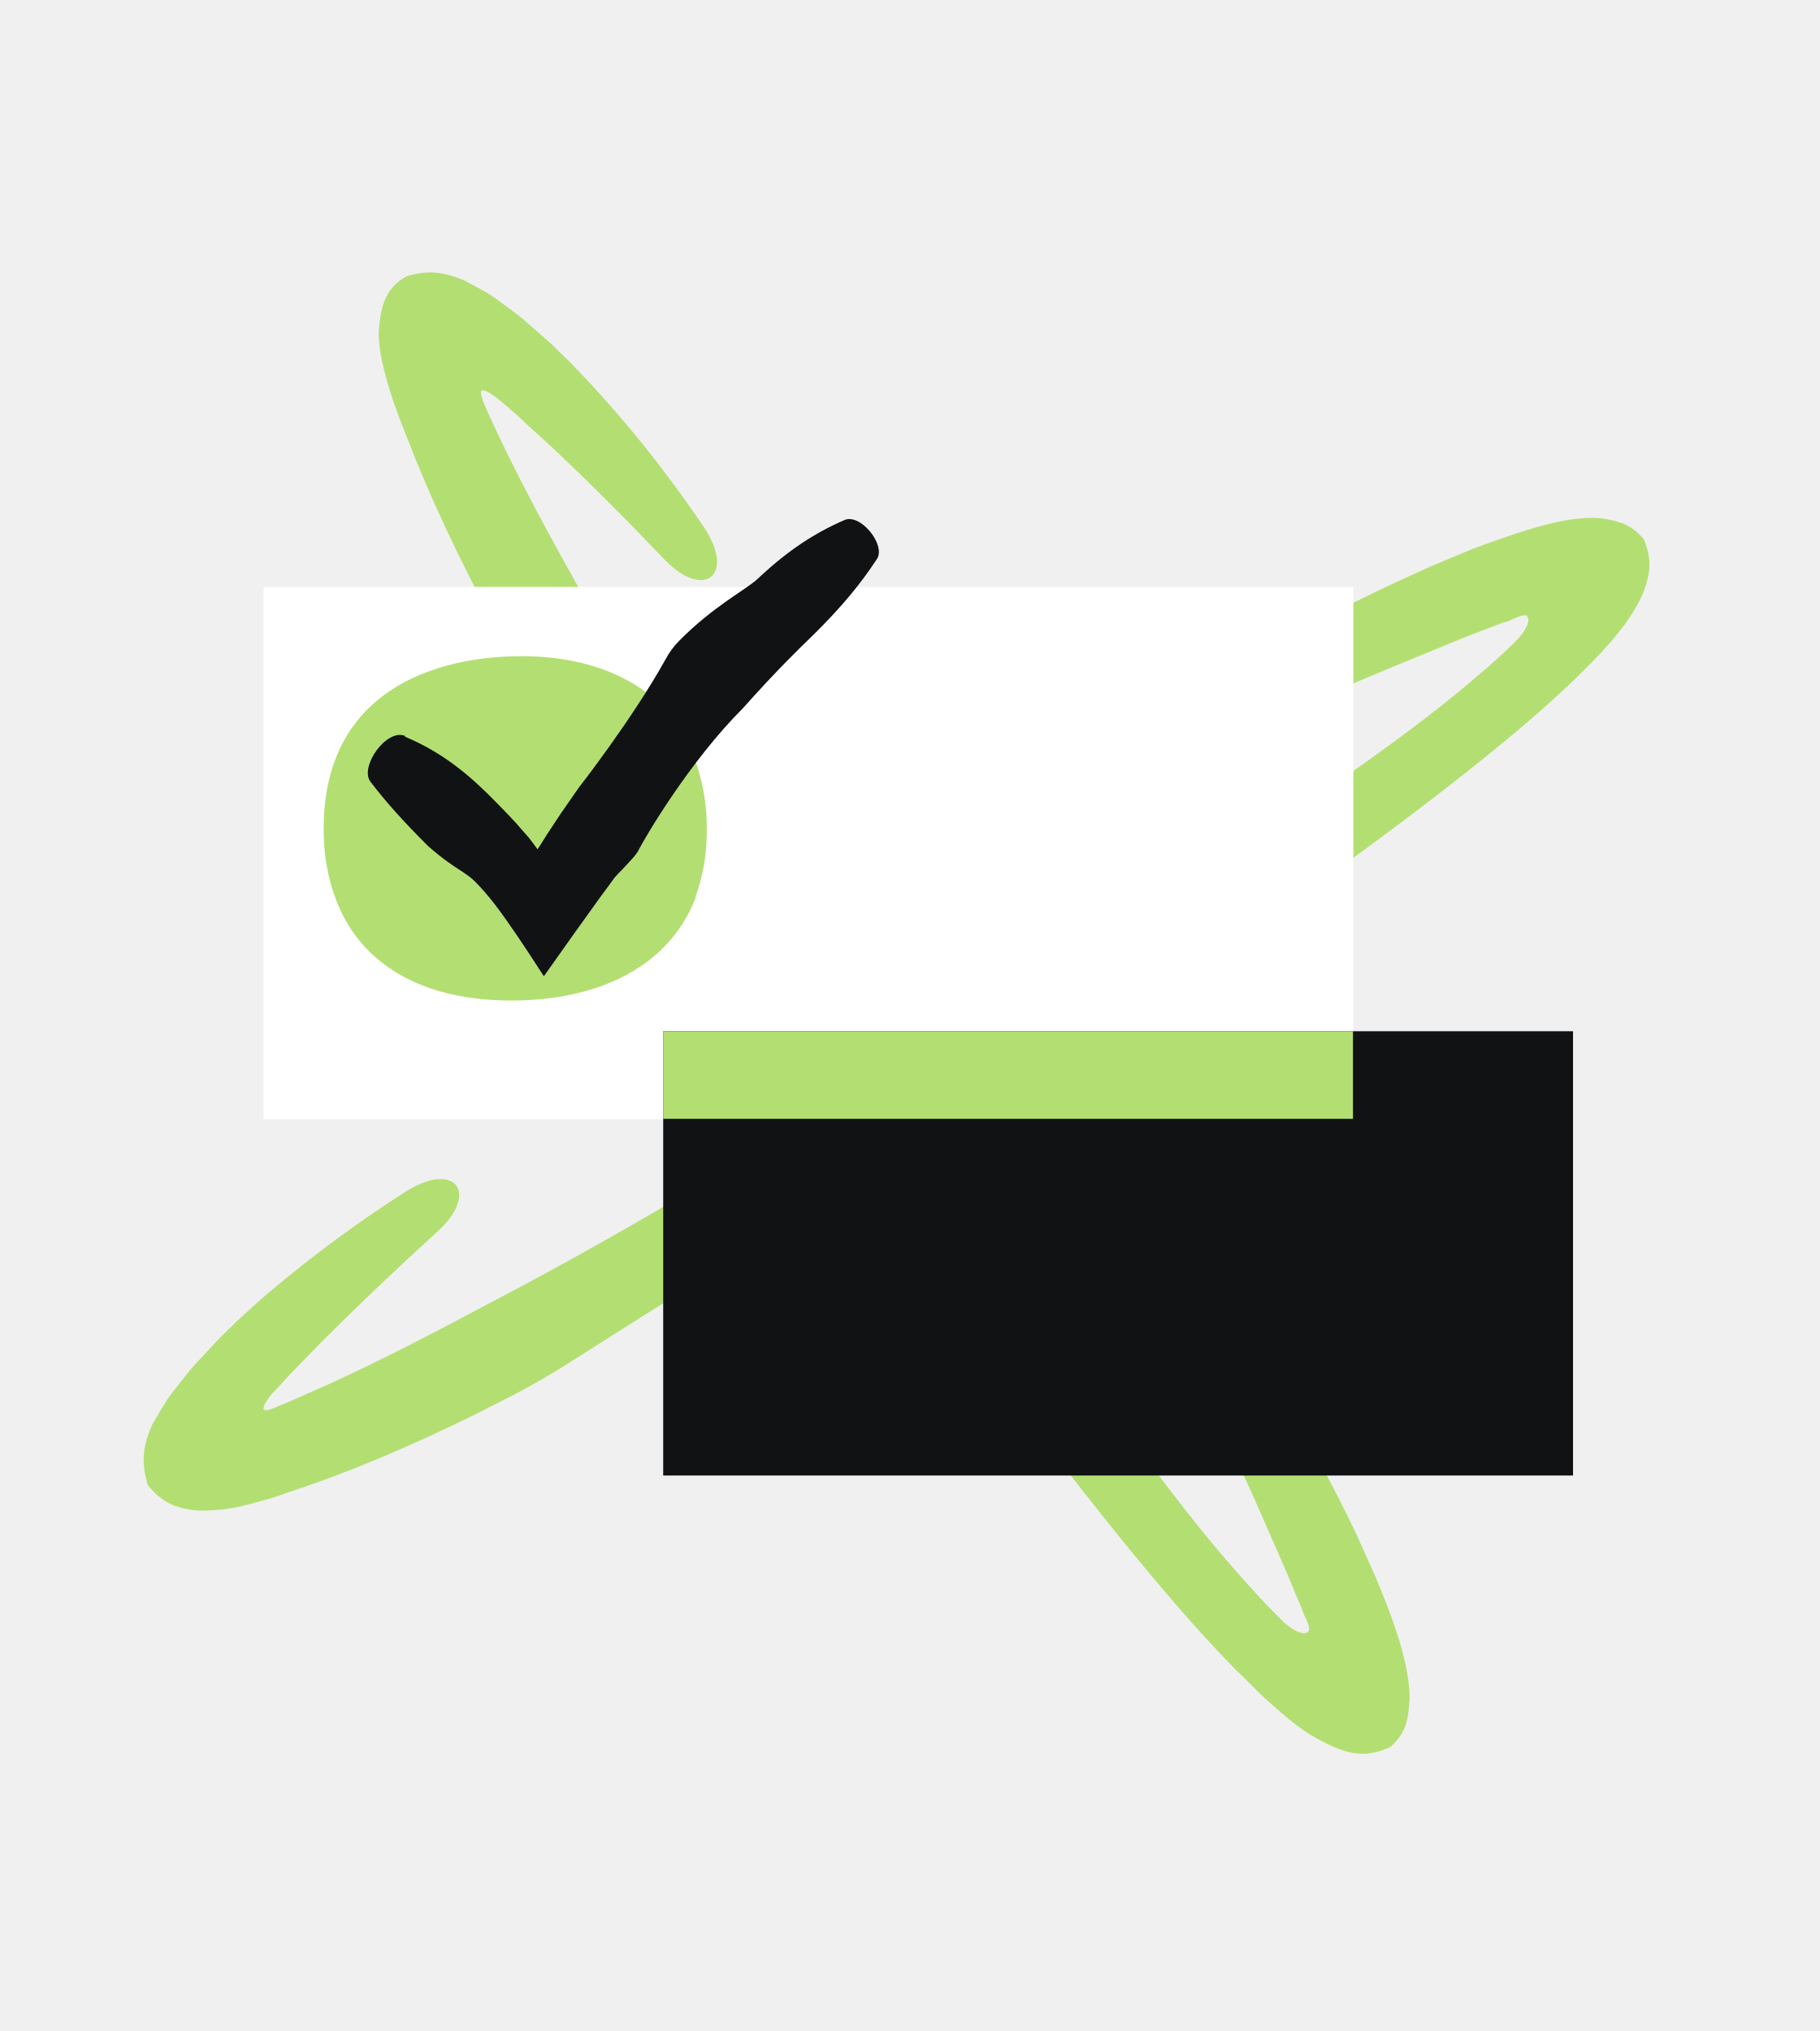
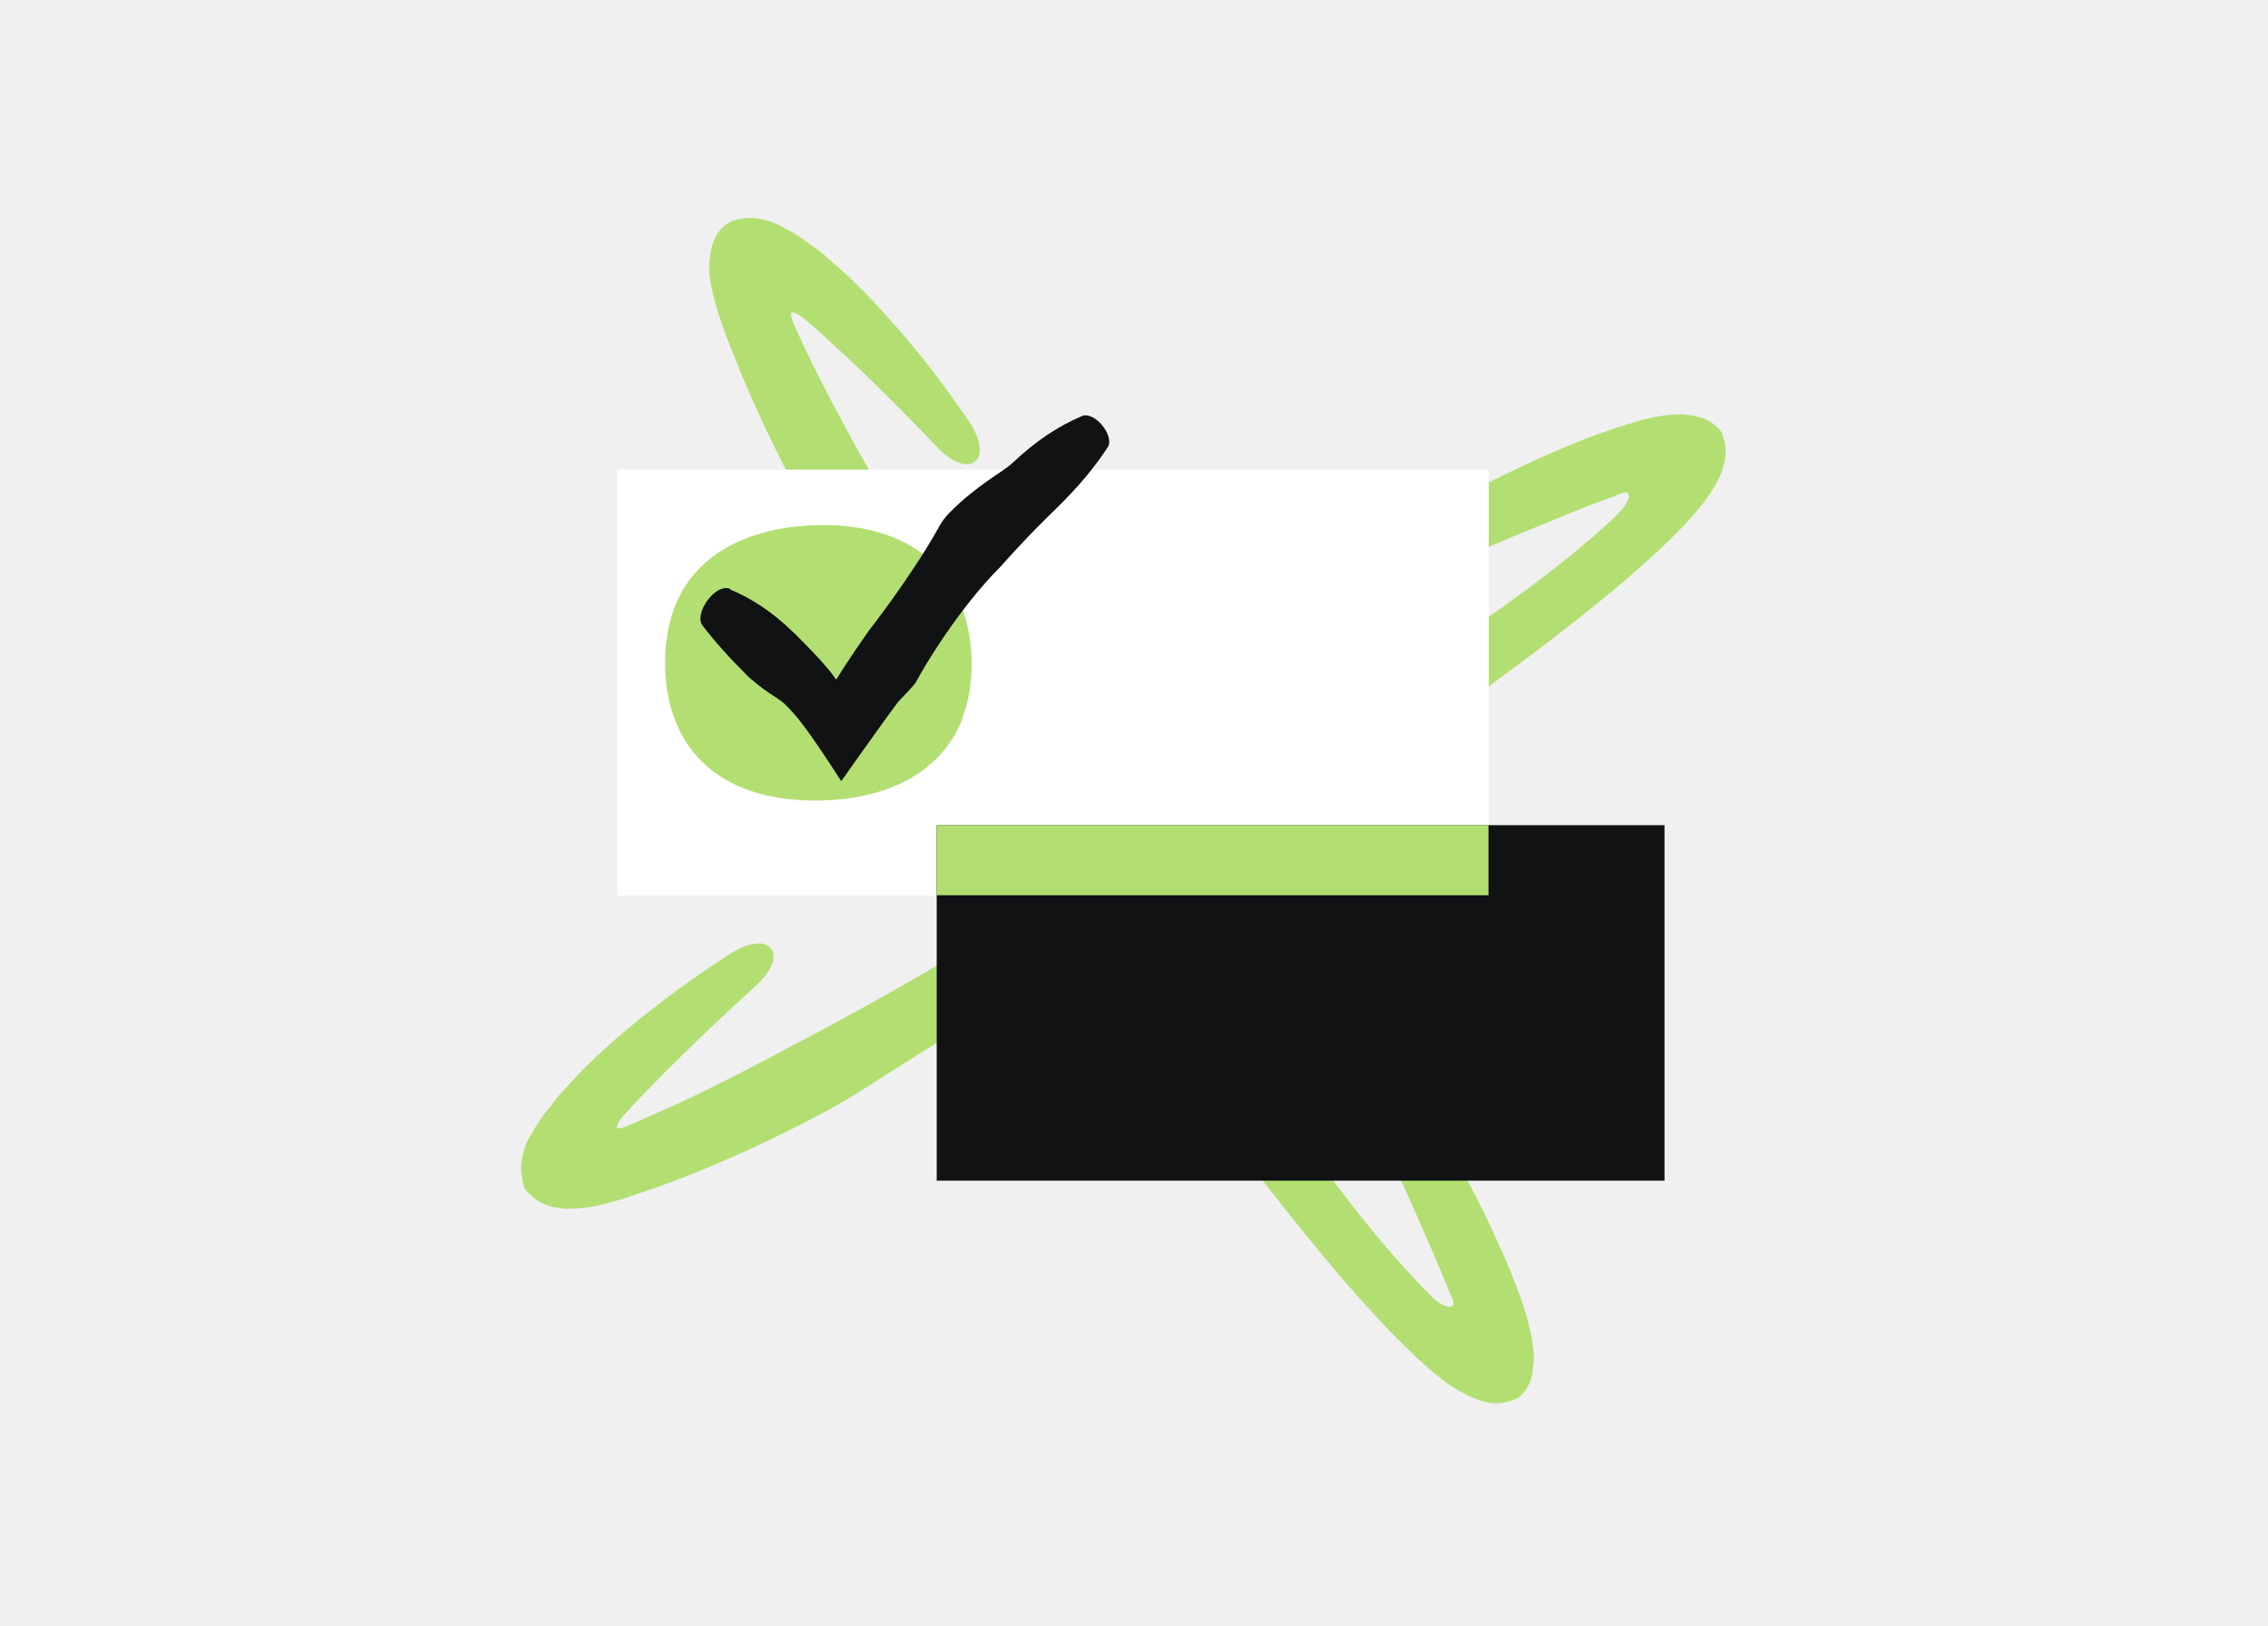
- <svg xmlns="http://www.w3.org/2000/svg" width="43" height="48" viewBox="0 0 43 48" fill="none">
+ <svg xmlns="http://www.w3.org/2000/svg" width="67" height="48" viewBox="-12 0 67 48" fill="none">
  <g>
    <path d="M29.031 15.932C27.691 16.752 28.221 17.742 29.641 17.132C30.651 16.712 31.681 16.272 32.811 15.802C33.371 15.572 33.951 15.332 34.561 15.082C34.861 14.962 35.181 14.842 35.501 14.722L35.661 14.672C35.771 14.622 35.941 14.532 36.071 14.542C36.171 14.662 36.091 14.772 36.011 14.922C35.951 15.002 35.921 15.052 35.751 15.222C35.511 15.452 35.251 15.692 34.941 15.952C32.061 18.452 26.471 21.822 25.121 22.582C24.921 22.702 24.721 22.822 24.531 22.952C23.181 23.882 17.091 27.922 11.541 30.812C10.291 31.482 9.041 32.132 7.771 32.712L6.821 33.132L6.461 33.282C6.381 33.302 6.291 33.362 6.221 33.302C6.241 33.182 6.281 33.142 6.361 33.022C6.421 32.952 6.391 32.972 6.521 32.842L6.871 32.462C7.111 32.212 7.351 31.972 7.581 31.732C8.521 30.792 9.421 29.942 10.331 29.112C11.331 28.212 10.781 27.422 9.601 28.152C8.541 28.832 7.501 29.582 6.431 30.482C6.161 30.702 5.901 30.952 5.621 31.202C5.491 31.332 5.351 31.462 5.221 31.592C5.091 31.722 4.851 31.992 4.661 32.192C4.461 32.392 4.271 32.672 4.071 32.912C3.881 33.162 3.751 33.412 3.601 33.662C3.371 34.172 3.341 34.532 3.471 35.022C3.471 35.042 3.481 35.062 3.501 35.112C3.801 35.462 4.081 35.652 4.701 35.702C5.021 35.702 5.411 35.682 5.881 35.552C6.121 35.482 6.371 35.432 6.631 35.332C6.871 35.252 7.131 35.162 7.391 35.072C8.691 34.612 10.231 33.952 11.951 33.062C12.521 32.772 13.071 32.452 13.601 32.112C15.901 30.642 18.561 29.002 20.631 27.722C22.711 26.442 24.211 25.522 24.211 25.522C24.211 25.522 26.441 24.132 29.081 22.322C31.721 20.522 34.731 18.282 36.431 16.772C36.771 16.472 37.791 15.562 38.361 14.802C38.641 14.422 38.851 14.042 38.921 13.732C39.011 13.392 39.001 13.152 38.851 12.752C38.561 12.402 38.301 12.332 37.921 12.262C37.561 12.202 37.061 12.262 36.521 12.402C35.951 12.552 35.311 12.782 34.801 12.972C34.471 13.112 34.141 13.242 33.821 13.382C33.191 13.662 32.611 13.932 32.051 14.212C30.941 14.772 29.951 15.332 28.991 15.912L29.031 15.932Z" fill="#B3DF72" />
    <path d="M29.361 31.552C28.502 30.232 27.532 30.792 28.181 32.202C28.631 33.202 29.091 34.222 29.602 35.332C29.841 35.882 30.102 36.462 30.361 37.062C30.491 37.362 30.611 37.672 30.752 37.992L30.811 38.152C30.852 38.252 30.951 38.392 30.931 38.542C30.861 38.622 30.802 38.602 30.721 38.582C30.631 38.552 30.552 38.512 30.412 38.402C30.372 38.362 30.352 38.362 30.291 38.292C30.212 38.212 30.131 38.132 30.041 38.042C29.872 37.872 29.701 37.682 29.512 37.472C26.931 34.662 23.412 29.172 22.611 27.832C22.491 27.632 22.361 27.442 22.221 27.252C21.252 25.922 17.041 19.942 14.011 14.482C12.921 12.572 12.091 11.002 11.531 9.752C11.492 9.652 11.441 9.562 11.412 9.472C11.402 9.432 11.392 9.402 11.382 9.372C11.371 9.312 11.351 9.242 11.392 9.222C11.502 9.232 11.541 9.272 11.671 9.352C11.742 9.412 11.722 9.382 11.861 9.502L12.252 9.842C12.502 10.082 12.752 10.302 13.002 10.532C13.972 11.442 14.841 12.322 15.691 13.212C16.622 14.192 17.401 13.612 16.631 12.452C15.921 11.412 15.152 10.392 14.211 9.352C13.982 9.092 13.732 8.832 13.472 8.562C13.341 8.432 13.201 8.302 13.072 8.172C12.941 8.042 12.662 7.812 12.461 7.632C12.252 7.432 11.972 7.252 11.722 7.062C11.461 6.872 11.211 6.762 10.961 6.622C10.451 6.412 10.082 6.382 9.602 6.532C9.192 6.762 9.012 7.112 8.962 7.702C8.882 8.272 9.202 9.332 9.642 10.402C10.142 11.702 10.851 13.232 11.791 14.962C12.101 15.522 12.431 16.062 12.791 16.592C14.322 18.852 16.032 21.462 17.372 23.502C18.712 25.542 19.672 27.022 19.672 27.022C19.672 27.022 21.122 29.212 23.002 31.802C24.872 34.392 27.192 37.342 28.752 38.992C28.901 39.152 29.041 39.302 29.181 39.442C29.412 39.662 29.622 39.882 29.841 40.092C30.291 40.502 30.732 40.882 31.111 41.082C31.901 41.522 32.291 41.532 32.852 41.292C33.282 40.902 33.272 40.572 33.312 40.162C33.312 39.762 33.221 39.332 33.121 38.962C32.962 38.392 32.712 37.762 32.502 37.262C32.352 36.932 32.212 36.612 32.072 36.302C31.782 35.682 31.482 35.112 31.192 34.562C30.602 33.472 30.012 32.492 29.412 31.552H29.361Z" fill="#B3DF72" />
  </g>
  <path d="M31.98 13.872H6.23V26.452H31.98V13.872Z" fill="white" />
  <path d="M37.172 24.372H15.672V34.872H37.172V24.372Z" fill="#101214" />
  <path d="M16.441 21.212C16.011 22.322 15.121 23.022 14.011 23.372C13.491 23.532 12.961 23.622 12.341 23.642C11.731 23.662 11.141 23.612 10.591 23.482C9.451 23.202 8.521 22.562 8.031 21.482C7.811 20.992 7.671 20.432 7.651 19.742C7.631 19.052 7.731 18.462 7.921 17.952C8.341 16.842 9.231 16.142 10.351 15.792C10.881 15.622 11.471 15.532 12.081 15.512C12.671 15.492 13.231 15.542 13.761 15.672C14.891 15.952 15.821 16.582 16.311 17.672C16.531 18.172 16.681 18.762 16.701 19.442C16.721 20.122 16.621 20.702 16.431 21.202L16.441 21.212Z" fill="#B3DF72" />
  <path d="M9.572 17.392C9.132 17.212 8.492 18.122 8.752 18.472C9.132 18.972 9.552 19.432 10.112 19.992C10.452 20.292 10.692 20.452 10.912 20.592C11.022 20.672 11.102 20.712 11.222 20.832C11.372 20.982 11.522 21.152 11.692 21.372C12.022 21.802 12.412 22.392 12.852 23.072C13.302 22.432 13.782 21.762 14.192 21.192C14.312 21.032 14.422 20.882 14.522 20.742C14.582 20.672 14.642 20.612 14.702 20.552C14.802 20.442 14.892 20.352 14.942 20.292C14.992 20.242 15.022 20.192 15.062 20.142C15.272 19.732 16.312 17.982 17.552 16.742C18.372 15.822 18.922 15.292 19.202 15.022C19.872 14.362 20.322 13.822 20.722 13.212C20.942 12.882 20.332 12.122 19.952 12.292C19.262 12.592 18.622 13.002 17.902 13.682C17.622 13.942 16.862 14.322 16.052 15.142C15.922 15.272 15.812 15.422 15.722 15.592C14.932 17.012 13.672 18.622 13.672 18.622L13.242 19.242L12.912 19.742C12.842 19.852 12.772 19.972 12.702 20.072C12.632 19.972 12.562 19.882 12.492 19.792C12.382 19.672 12.292 19.562 12.212 19.472C12.082 19.332 11.972 19.212 11.872 19.112C11.672 18.912 11.542 18.772 11.432 18.672C10.792 18.052 10.192 17.672 9.572 17.412V17.392Z" fill="#101214" />
  <path d="M31.972 24.372H15.672V26.442H31.972V24.372Z" fill="#B3DF72" />
</svg>
